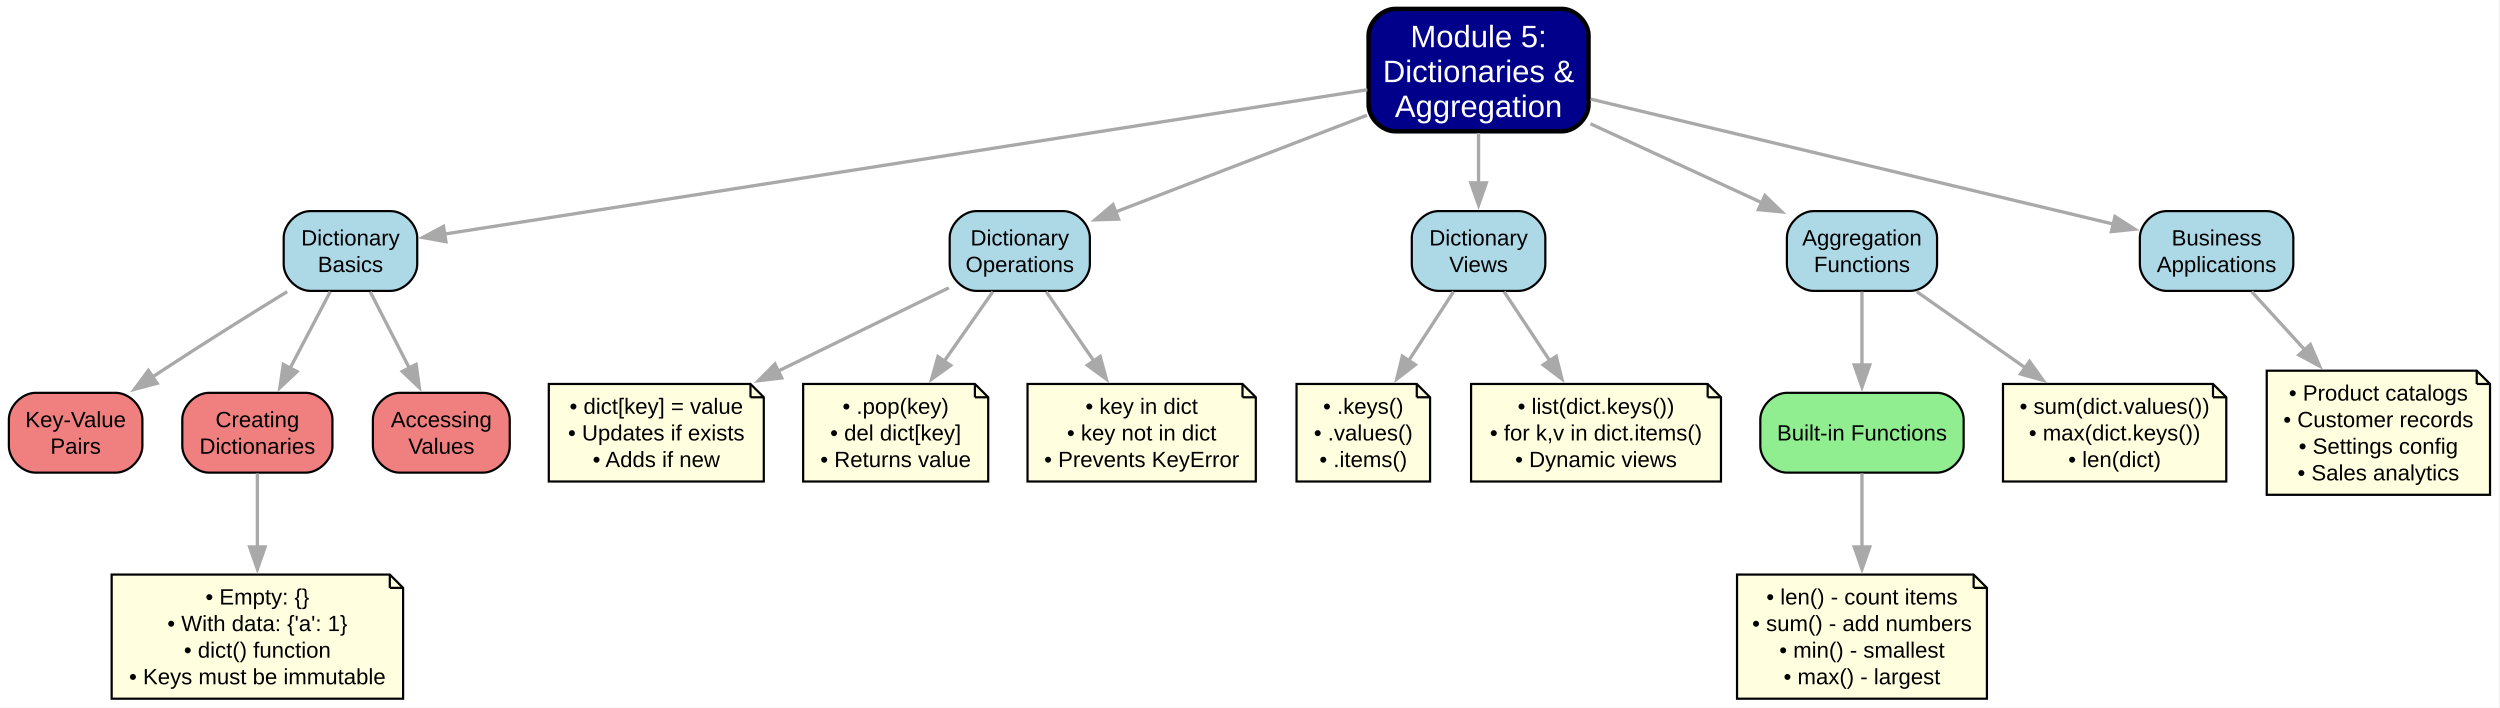
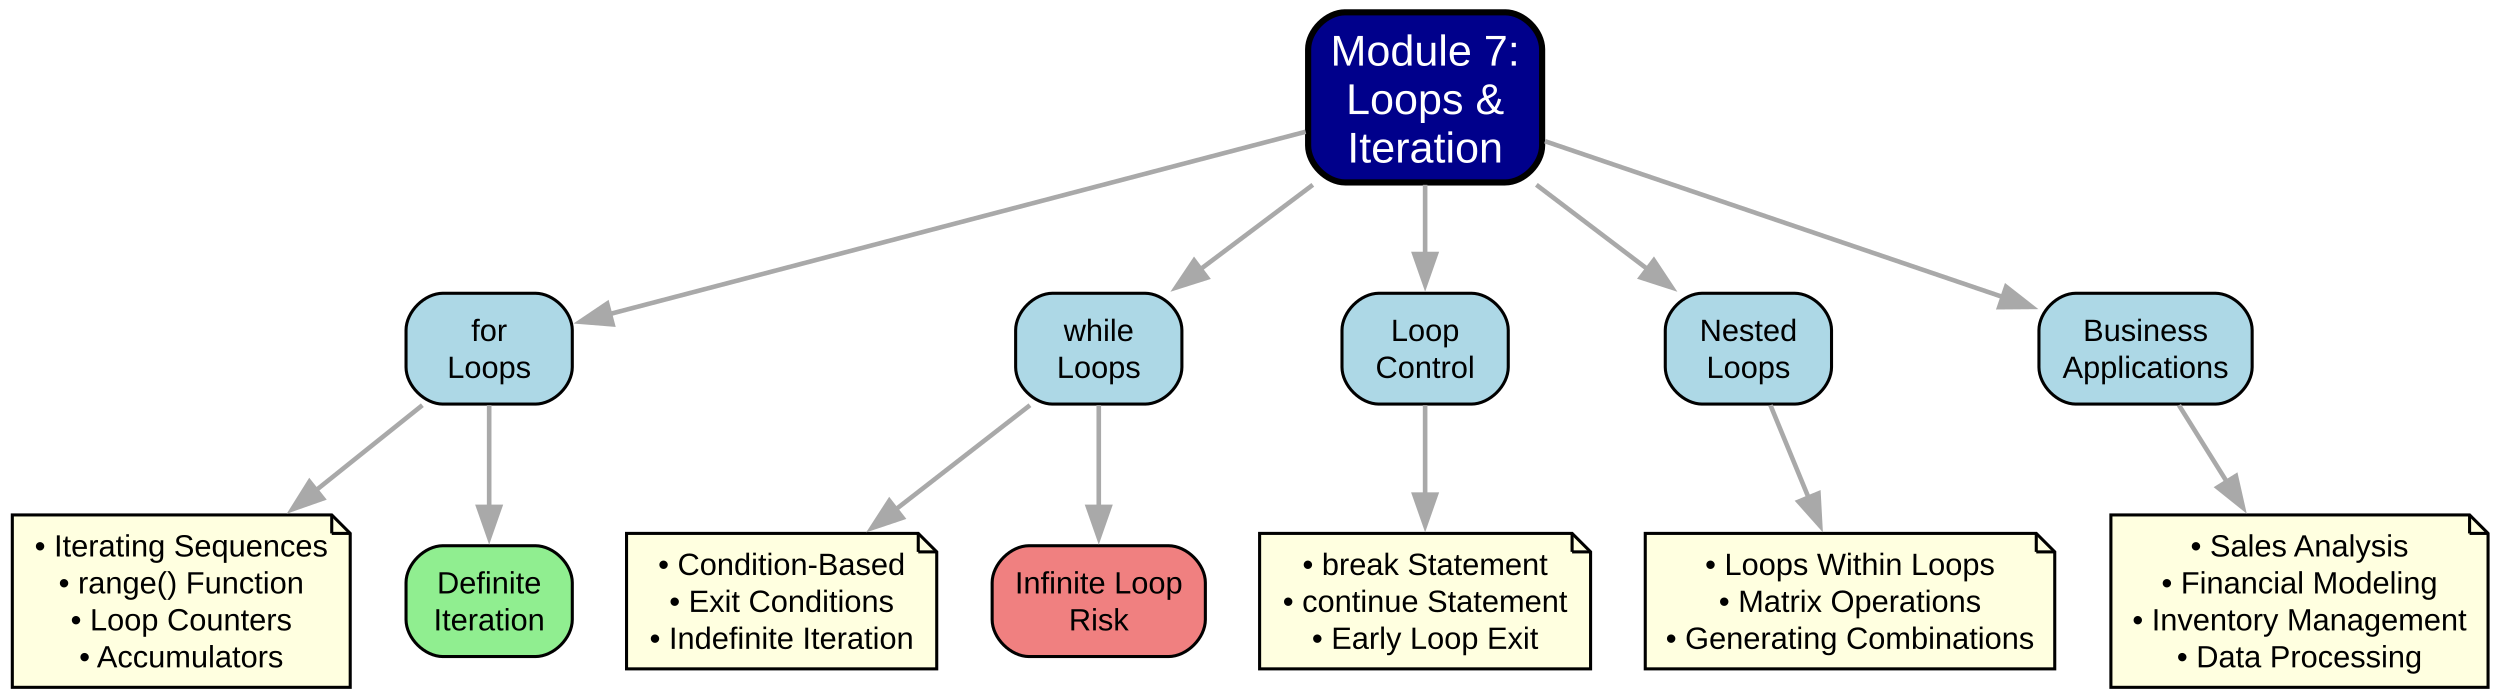
- <svg xmlns="http://www.w3.org/2000/svg" width="1128pt" height="319pt" viewBox="0.00 0.00 1128.00 319.00">
-   <g id="graph0" class="graph" transform="scale(1 1) rotate(0) translate(4 315.25)">
-     <polygon fill="white" stroke="none" points="-4,4 -4,-315.25 1123.5,-315.25 1123.5,4 -4,4" />
+ <svg xmlns="http://www.w3.org/2000/svg" width="812pt" height="227pt" viewBox="0.00 0.00 812.00 227.00">
+   <g id="graph0" class="graph" transform="scale(1 1) rotate(0) translate(4 223.25)">
+     <polygon fill="white" stroke="none" points="-4,4 -4,-223.25 808.12,-223.25 808.12,4 -4,4" />
    <g id="node1" class="node">
-       <path fill="darkblue" stroke="black" stroke-width="2" d="M700.75,-311.25C700.75,-311.25 625.5,-311.25 625.5,-311.25 619.5,-311.25 613.5,-305.25 613.5,-299.25 613.5,-299.25 613.5,-268 613.5,-268 613.5,-262 619.5,-256 625.5,-256 625.5,-256 700.75,-256 700.75,-256 706.75,-256 712.75,-262 712.75,-268 712.75,-268 712.75,-299.25 712.75,-299.25 712.75,-305.25 706.75,-311.25 700.75,-311.25" />
-       <text xml:space="preserve" text-anchor="middle" x="663.12" y="-293.95" font-family="Arial" font-size="14.00" fill="white">Module 5:</text>
-       <text xml:space="preserve" text-anchor="middle" x="663.12" y="-278.2" font-family="Arial" font-size="14.00" fill="white">Dictionaries &amp;</text>
-       <text xml:space="preserve" text-anchor="middle" x="663.12" y="-262.45" font-family="Arial" font-size="14.00" fill="white">Aggregation</text>
+       <path fill="darkblue" stroke="black" stroke-width="2" d="M484.88,-219.25C484.88,-219.25 432.88,-219.25 432.88,-219.25 426.88,-219.25 420.88,-213.25 420.88,-207.25 420.88,-207.25 420.88,-176 420.88,-176 420.88,-170 426.88,-164 432.88,-164 432.88,-164 484.88,-164 484.88,-164 490.88,-164 496.88,-170 496.88,-176 496.88,-176 496.88,-207.25 496.88,-207.25 496.88,-213.25 490.88,-219.25 484.88,-219.25" />
+       <text xml:space="preserve" text-anchor="middle" x="458.88" y="-201.95" font-family="Arial" font-size="14.00" fill="white">Module 7:</text>
+       <text xml:space="preserve" text-anchor="middle" x="458.88" y="-186.2" font-family="Arial" font-size="14.00" fill="white">Loops &amp;</text>
+       <text xml:space="preserve" text-anchor="middle" x="458.88" y="-170.45" font-family="Arial" font-size="14.00" fill="white">Iteration</text>
    </g>
    <g id="node2" class="node">
-       <path fill="lightblue" stroke="black" d="M172.25,-220C172.25,-220 136,-220 136,-220 130,-220 124,-214 124,-208 124,-208 124,-196 124,-196 124,-190 130,-184 136,-184 136,-184 172.25,-184 172.25,-184 178.25,-184 184.25,-190 184.25,-196 184.25,-196 184.25,-208 184.25,-208 184.25,-214 178.25,-220 172.25,-220" />
-       <text xml:space="preserve" text-anchor="middle" x="154.12" y="-204.5" font-family="Arial" font-size="10.00">Dictionary</text>
-       <text xml:space="preserve" text-anchor="middle" x="154.12" y="-192.5" font-family="Arial" font-size="10.00">Basics</text>
+       <path fill="lightblue" stroke="black" d="M169.88,-128C169.88,-128 139.88,-128 139.88,-128 133.88,-128 127.88,-122 127.88,-116 127.88,-116 127.88,-104 127.88,-104 127.88,-98 133.88,-92 139.88,-92 139.88,-92 169.88,-92 169.88,-92 175.88,-92 181.88,-98 181.88,-104 181.88,-104 181.88,-116 181.88,-116 181.88,-122 175.88,-128 169.88,-128" />
+       <text xml:space="preserve" text-anchor="middle" x="154.88" y="-112.5" font-family="Arial" font-size="10.00">for</text>
+       <text xml:space="preserve" text-anchor="middle" x="154.88" y="-100.5" font-family="Arial" font-size="10.00">Loops</text>
    </g>
    <g id="edge1" class="edge">
-       <path fill="none" stroke="darkgray" stroke-width="1.5" d="M612.93,-274.77C512.82,-259.11 289.95,-224.25 196.57,-209.64" />
-       <polygon fill="darkgray" stroke="darkgray" stroke-width="1.5" points="197.21,-206.2 186.79,-208.11 196.12,-213.11 197.21,-206.2" />
+       <path fill="none" stroke="darkgray" stroke-width="1.5" d="M420.06,-180.46C361.78,-165.19 252.28,-136.51 193.89,-121.22" />
+       <polygon fill="darkgray" stroke="darkgray" stroke-width="1.5" points="194.99,-117.89 184.43,-118.74 193.22,-124.66 194.99,-117.89" />
    </g>
    <g id="node3" class="node">
-       <path fill="lightblue" stroke="black" d="M475.75,-220C475.75,-220 436.5,-220 436.5,-220 430.5,-220 424.5,-214 424.5,-208 424.5,-208 424.5,-196 424.5,-196 424.5,-190 430.5,-184 436.5,-184 436.5,-184 475.75,-184 475.75,-184 481.75,-184 487.75,-190 487.75,-196 487.75,-196 487.75,-208 487.75,-208 487.75,-214 481.75,-220 475.75,-220" />
-       <text xml:space="preserve" text-anchor="middle" x="456.12" y="-204.5" font-family="Arial" font-size="10.00">Dictionary</text>
-       <text xml:space="preserve" text-anchor="middle" x="456.12" y="-192.5" font-family="Arial" font-size="10.00">Operations</text>
+       <path fill="lightblue" stroke="black" d="M367.88,-128C367.88,-128 337.88,-128 337.88,-128 331.88,-128 325.88,-122 325.88,-116 325.88,-116 325.88,-104 325.88,-104 325.88,-98 331.88,-92 337.88,-92 337.88,-92 367.88,-92 367.88,-92 373.88,-92 379.88,-98 379.88,-104 379.88,-104 379.88,-116 379.88,-116 379.88,-122 373.88,-128 367.88,-128" />
+       <text xml:space="preserve" text-anchor="middle" x="352.88" y="-112.5" font-family="Arial" font-size="10.00">while</text>
+       <text xml:space="preserve" text-anchor="middle" x="352.88" y="-100.5" font-family="Arial" font-size="10.00">Loops</text>
    </g>
    <g id="edge2" class="edge">
-       <path fill="none" stroke="darkgray" stroke-width="1.5" d="M612.75,-263.25C577.96,-249.87 532.18,-232.26 499.11,-219.53" />
-       <polygon fill="darkgray" stroke="darkgray" stroke-width="1.5" points="500.69,-216.39 490.1,-216.07 498.17,-222.92 500.69,-216.39" />
+       <path fill="none" stroke="darkgray" stroke-width="1.5" d="M422.4,-163.22C410.54,-154.32 397.45,-144.49 385.87,-135.78" />
+       <polygon fill="darkgray" stroke="darkgray" stroke-width="1.5" points="388.05,-133.05 377.95,-129.84 383.85,-138.64 388.05,-133.05" />
    </g>
    <g id="node4" class="node">
-       <path fill="lightblue" stroke="black" d="M681.25,-220C681.25,-220 645,-220 645,-220 639,-220 633,-214 633,-208 633,-208 633,-196 633,-196 633,-190 639,-184 645,-184 645,-184 681.25,-184 681.25,-184 687.25,-184 693.25,-190 693.25,-196 693.25,-196 693.25,-208 693.25,-208 693.25,-214 687.25,-220 681.25,-220" />
-       <text xml:space="preserve" text-anchor="middle" x="663.12" y="-204.5" font-family="Arial" font-size="10.00">Dictionary</text>
-       <text xml:space="preserve" text-anchor="middle" x="663.12" y="-192.5" font-family="Arial" font-size="10.00">Views</text>
+       <path fill="lightblue" stroke="black" d="M473.88,-128C473.88,-128 443.88,-128 443.88,-128 437.88,-128 431.88,-122 431.88,-116 431.88,-116 431.88,-104 431.88,-104 431.88,-98 437.88,-92 443.88,-92 443.88,-92 473.88,-92 473.88,-92 479.88,-92 485.88,-98 485.88,-104 485.88,-104 485.88,-116 485.88,-116 485.88,-122 479.88,-128 473.88,-128" />
+       <text xml:space="preserve" text-anchor="middle" x="458.88" y="-112.5" font-family="Arial" font-size="10.00">Loop</text>
+       <text xml:space="preserve" text-anchor="middle" x="458.88" y="-100.5" font-family="Arial" font-size="10.00">Control</text>
    </g>
    <g id="edge3" class="edge">
-       <path fill="none" stroke="darkgray" stroke-width="1.5" d="M663.12,-255.22C663.12,-247.93 663.12,-240.03 663.12,-232.63" />
-       <polygon fill="darkgray" stroke="darkgray" stroke-width="1.5" points="666.63,-232.74 663.13,-222.74 659.63,-232.74 666.63,-232.74" />
+       <path fill="none" stroke="darkgray" stroke-width="1.5" d="M458.88,-163.22C458.88,-155.93 458.88,-148.03 458.88,-140.63" />
+       <polygon fill="darkgray" stroke="darkgray" stroke-width="1.5" points="462.38,-140.74 458.88,-130.74 455.38,-140.74 462.38,-140.74" />
    </g>
    <g id="node5" class="node">
-       <path fill="lightblue" stroke="black" d="M858,-220C858,-220 814.25,-220 814.25,-220 808.25,-220 802.25,-214 802.25,-208 802.25,-208 802.25,-196 802.25,-196 802.25,-190 808.25,-184 814.25,-184 814.25,-184 858,-184 858,-184 864,-184 870,-190 870,-196 870,-196 870,-208 870,-208 870,-214 864,-220 858,-220" />
-       <text xml:space="preserve" text-anchor="middle" x="836.12" y="-204.5" font-family="Arial" font-size="10.00">Aggregation</text>
-       <text xml:space="preserve" text-anchor="middle" x="836.12" y="-192.5" font-family="Arial" font-size="10.00">Functions</text>
+       <path fill="lightblue" stroke="black" d="M578.88,-128C578.88,-128 548.88,-128 548.88,-128 542.88,-128 536.88,-122 536.88,-116 536.88,-116 536.88,-104 536.88,-104 536.88,-98 542.88,-92 548.88,-92 548.88,-92 578.88,-92 578.88,-92 584.88,-92 590.88,-98 590.88,-104 590.88,-104 590.88,-116 590.88,-116 590.88,-122 584.88,-128 578.88,-128" />
+       <text xml:space="preserve" text-anchor="middle" x="563.88" y="-112.5" font-family="Arial" font-size="10.00">Nested</text>
+       <text xml:space="preserve" text-anchor="middle" x="563.88" y="-100.5" font-family="Arial" font-size="10.00">Loops</text>
    </g>
    <g id="edge4" class="edge">
-       <path fill="none" stroke="darkgray" stroke-width="1.5" d="M713.63,-259.38C738.17,-248.09 767.41,-234.63 791.17,-223.69" />
-       <polygon fill="darkgray" stroke="darkgray" stroke-width="1.5" points="792.32,-227.02 799.94,-219.65 789.39,-220.66 792.32,-227.02" />
+       <path fill="none" stroke="darkgray" stroke-width="1.5" d="M495.01,-163.22C506.76,-154.32 519.72,-144.49 531.19,-135.78" />
+       <polygon fill="darkgray" stroke="darkgray" stroke-width="1.5" points="533.17,-138.68 539.02,-129.85 528.94,-133.1 533.17,-138.68" />
    </g>
    <g id="node6" class="node">
-       <path fill="lightblue" stroke="black" d="M1018.75,-220C1018.75,-220 973.5,-220 973.5,-220 967.5,-220 961.5,-214 961.5,-208 961.5,-208 961.5,-196 961.5,-196 961.5,-190 967.5,-184 973.5,-184 973.5,-184 1018.75,-184 1018.75,-184 1024.75,-184 1030.75,-190 1030.75,-196 1030.75,-196 1030.75,-208 1030.75,-208 1030.75,-214 1024.75,-220 1018.75,-220" />
-       <text xml:space="preserve" text-anchor="middle" x="996.12" y="-204.5" font-family="Arial" font-size="10.00">Business</text>
-       <text xml:space="preserve" text-anchor="middle" x="996.12" y="-192.5" font-family="Arial" font-size="10.00">Applications</text>
+       <path fill="lightblue" stroke="black" d="M715.5,-128C715.5,-128 670.25,-128 670.25,-128 664.25,-128 658.25,-122 658.25,-116 658.25,-116 658.25,-104 658.25,-104 658.25,-98 664.25,-92 670.25,-92 670.25,-92 715.5,-92 715.5,-92 721.5,-92 727.5,-98 727.5,-104 727.5,-104 727.5,-116 727.5,-116 727.5,-122 721.5,-128 715.5,-128" />
+       <text xml:space="preserve" text-anchor="middle" x="692.88" y="-112.5" font-family="Arial" font-size="10.00">Business</text>
+       <text xml:space="preserve" text-anchor="middle" x="692.88" y="-100.5" font-family="Arial" font-size="10.00">Applications</text>
    </g>
    <g id="edge5" class="edge">
-       <path fill="none" stroke="darkgray" stroke-width="1.5" d="M713.7,-270.53C777.84,-255.2 887.53,-228.97 949.65,-214.11" />
-       <polygon fill="darkgray" stroke="darkgray" stroke-width="1.5" points="950.29,-217.56 959.2,-211.83 948.66,-210.75 950.29,-217.56" />
+       <path fill="none" stroke="darkgray" stroke-width="1.5" d="M497.78,-177.39C538.73,-163.45 603.17,-141.52 646.68,-126.72" />
+       <polygon fill="darkgray" stroke="darkgray" stroke-width="1.5" points="647.59,-130.1 655.93,-123.57 645.34,-123.48 647.59,-130.1" />
    </g>
    <g id="node7" class="node">
-       <path fill="lightcoral" stroke="black" d="M48.25,-138C48.25,-138 12,-138 12,-138 6,-138 0,-132 0,-126 0,-126 0,-114 0,-114 0,-108 6,-102 12,-102 12,-102 48.25,-102 48.25,-102 54.25,-102 60.25,-108 60.25,-114 60.25,-114 60.25,-126 60.25,-126 60.25,-132 54.25,-138 48.25,-138" />
-       <text xml:space="preserve" text-anchor="middle" x="30.12" y="-122.5" font-family="Arial" font-size="10.00">Key-Value</text>
-       <text xml:space="preserve" text-anchor="middle" x="30.12" y="-110.5" font-family="Arial" font-size="10.00">Pairs</text>
+       <polygon fill="lightyellow" stroke="black" points="103.75,-56 0,-56 0,0 109.75,0 109.75,-50 103.75,-56" />
+       <polyline fill="none" stroke="black" points="103.75,-56 103.75,-50" />
+       <polyline fill="none" stroke="black" points="109.75,-50 103.75,-50" />
+       <text xml:space="preserve" text-anchor="middle" x="54.88" y="-42.5" font-family="Arial" font-size="10.00">• Iterating Sequences</text>
+       <text xml:space="preserve" text-anchor="middle" x="54.88" y="-30.5" font-family="Arial" font-size="10.00">• range() Function</text>
+       <text xml:space="preserve" text-anchor="middle" x="54.88" y="-18.5" font-family="Arial" font-size="10.00">• Loop Counters</text>
+       <text xml:space="preserve" text-anchor="middle" x="54.88" y="-6.5" font-family="Arial" font-size="10.00">• Accumulators</text>
    </g>
    <g id="edge6" class="edge">
-       <path fill="none" stroke="darkgray" stroke-width="1.5" d="M125.58,-183.67C108.98,-173.48 87.73,-160.23 69.12,-148 67.66,-147.04 66.17,-146.05 64.67,-145.05" />
-       <polygon fill="darkgray" stroke="darkgray" stroke-width="1.5" points="66.88,-142.31 56.64,-139.59 62.95,-148.11 66.88,-142.31" />
+       <path fill="none" stroke="darkgray" stroke-width="1.5" d="M133.18,-91.64C123.02,-83.52 110.55,-73.54 98.57,-63.95" />
+       <polygon fill="darkgray" stroke="darkgray" stroke-width="1.5" points="100.88,-61.32 90.89,-57.81 96.51,-66.79 100.88,-61.32" />
    </g>
    <g id="node8" class="node">
-       <path fill="lightcoral" stroke="black" d="M134,-138C134,-138 90.25,-138 90.25,-138 84.25,-138 78.25,-132 78.25,-126 78.25,-126 78.25,-114 78.25,-114 78.25,-108 84.25,-102 90.25,-102 90.25,-102 134,-102 134,-102 140,-102 146,-108 146,-114 146,-114 146,-126 146,-126 146,-132 140,-138 134,-138" />
-       <text xml:space="preserve" text-anchor="middle" x="112.12" y="-122.5" font-family="Arial" font-size="10.00">Creating</text>
-       <text xml:space="preserve" text-anchor="middle" x="112.12" y="-110.5" font-family="Arial" font-size="10.00">Dictionaries</text>
+       <path fill="lightgreen" stroke="black" d="M169.88,-46C169.88,-46 139.88,-46 139.88,-46 133.88,-46 127.88,-40 127.88,-34 127.88,-34 127.88,-22 127.88,-22 127.88,-16 133.88,-10 139.88,-10 139.88,-10 169.88,-10 169.88,-10 175.88,-10 181.88,-16 181.88,-22 181.88,-22 181.88,-34 181.88,-34 181.88,-40 175.88,-46 169.88,-46" />
+       <text xml:space="preserve" text-anchor="middle" x="154.88" y="-30.5" font-family="Arial" font-size="10.00">Definite</text>
+       <text xml:space="preserve" text-anchor="middle" x="154.88" y="-18.5" font-family="Arial" font-size="10.00">Iteration</text>
    </g>
    <g id="edge7" class="edge">
-       <path fill="none" stroke="darkgray" stroke-width="1.5" d="M145.01,-183.64C139.73,-173.58 132.95,-160.66 126.92,-149.18" />
-       <polygon fill="darkgray" stroke="darkgray" stroke-width="1.5" points="130.02,-147.56 122.28,-140.34 123.83,-150.82 130.02,-147.56" />
+       <path fill="none" stroke="darkgray" stroke-width="1.5" d="M154.88,-91.64C154.88,-81.89 154.88,-69.47 154.88,-58.26" />
+       <polygon fill="darkgray" stroke="darkgray" stroke-width="1.5" points="158.38,-58.6 154.88,-48.6 151.38,-58.6 158.38,-58.6" />
    </g>
    <g id="node9" class="node">
-       <path fill="lightcoral" stroke="black" d="M214,-138C214,-138 176.25,-138 176.25,-138 170.25,-138 164.25,-132 164.25,-126 164.25,-126 164.25,-114 164.25,-114 164.25,-108 170.25,-102 176.25,-102 176.25,-102 214,-102 214,-102 220,-102 226,-108 226,-114 226,-114 226,-126 226,-126 226,-132 220,-138 214,-138" />
-       <text xml:space="preserve" text-anchor="middle" x="195.12" y="-122.5" font-family="Arial" font-size="10.00">Accessing</text>
-       <text xml:space="preserve" text-anchor="middle" x="195.12" y="-110.5" font-family="Arial" font-size="10.00">Values</text>
+       <polygon fill="lightyellow" stroke="black" points="294.25,-50 199.5,-50 199.5,-6 300.25,-6 300.25,-44 294.25,-50" />
+       <polyline fill="none" stroke="black" points="294.25,-50 294.25,-44" />
+       <polyline fill="none" stroke="black" points="300.25,-44 294.25,-44" />
+       <text xml:space="preserve" text-anchor="middle" x="249.88" y="-36.5" font-family="Arial" font-size="10.00">• Condition-Based</text>
+       <text xml:space="preserve" text-anchor="middle" x="249.88" y="-24.5" font-family="Arial" font-size="10.00">• Exit Conditions</text>
+       <text xml:space="preserve" text-anchor="middle" x="249.88" y="-12.5" font-family="Arial" font-size="10.00">• Indefinite Iteration</text>
    </g>
    <g id="edge8" class="edge">
-       <path fill="none" stroke="darkgray" stroke-width="1.5" d="M163.02,-183.64C168.18,-173.58 174.8,-160.66 180.68,-149.18" />
-       <polygon fill="darkgray" stroke="darkgray" stroke-width="1.5" points="183.76,-150.84 185.21,-140.35 177.53,-147.65 183.76,-150.84" />
+       <path fill="none" stroke="darkgray" stroke-width="1.5" d="M330.53,-91.64C317.71,-81.69 301.31,-68.95 286.65,-57.56" />
+       <polygon fill="darkgray" stroke="darkgray" stroke-width="1.5" points="289.15,-55.08 279.11,-51.71 284.86,-60.6 289.15,-55.08" />
+     </g>
+     <g id="node10" class="node">
+       <path fill="lightcoral" stroke="black" d="M375.5,-46C375.5,-46 330.25,-46 330.25,-46 324.25,-46 318.25,-40 318.25,-34 318.25,-34 318.25,-22 318.25,-22 318.25,-16 324.25,-10 330.25,-10 330.25,-10 375.5,-10 375.5,-10 381.5,-10 387.5,-16 387.5,-22 387.5,-22 387.5,-34 387.5,-34 387.5,-40 381.5,-46 375.5,-46" />
+       <text xml:space="preserve" text-anchor="middle" x="352.88" y="-30.5" font-family="Arial" font-size="10.00">Infinite Loop</text>
+       <text xml:space="preserve" text-anchor="middle" x="352.88" y="-18.5" font-family="Arial" font-size="10.00">Risk</text>
+     </g>
+     <g id="edge9" class="edge">
+       <path fill="none" stroke="darkgray" stroke-width="1.5" d="M352.88,-91.64C352.88,-81.89 352.88,-69.47 352.88,-58.26" />
+       <polygon fill="darkgray" stroke="darkgray" stroke-width="1.5" points="356.38,-58.6 352.88,-48.6 349.38,-58.6 356.38,-58.6" />
    </g>
    <g id="node11" class="node">
-       <polygon fill="lightyellow" stroke="black" points="334.62,-142 243.62,-142 243.62,-98 340.62,-98 340.62,-136 334.62,-142" />
-       <polyline fill="none" stroke="black" points="334.62,-142 334.62,-136" />
-       <polyline fill="none" stroke="black" points="340.62,-136 334.62,-136" />
-       <text xml:space="preserve" text-anchor="middle" x="292.12" y="-128.5" font-family="Arial" font-size="10.00">• dict[key] = value</text>
-       <text xml:space="preserve" text-anchor="middle" x="292.12" y="-116.5" font-family="Arial" font-size="10.00">• Updates if exists</text>
-       <text xml:space="preserve" text-anchor="middle" x="292.12" y="-104.5" font-family="Arial" font-size="10.00">• Adds if new</text>
+       <polygon fill="lightyellow" stroke="black" points="506.62,-50 405.12,-50 405.12,-6 512.62,-6 512.62,-44 506.62,-50" />
+       <polyline fill="none" stroke="black" points="506.62,-50 506.62,-44" />
+       <polyline fill="none" stroke="black" points="512.62,-44 506.62,-44" />
+       <text xml:space="preserve" text-anchor="middle" x="458.88" y="-36.5" font-family="Arial" font-size="10.00">• break Statement</text>
+       <text xml:space="preserve" text-anchor="middle" x="458.88" y="-24.5" font-family="Arial" font-size="10.00">• continue Statement</text>
+       <text xml:space="preserve" text-anchor="middle" x="458.88" y="-12.5" font-family="Arial" font-size="10.00">• Early Loop Exit</text>
    </g>
    <g id="edge10" class="edge">
-       <path fill="none" stroke="darkgray" stroke-width="1.5" d="M424.11,-185.39C402.17,-174.68 372.51,-160.21 346.86,-147.7" />
-       <polygon fill="darkgray" stroke="darkgray" stroke-width="1.5" points="348.72,-144.71 338.19,-143.47 345.65,-151 348.72,-144.71" />
+       <path fill="none" stroke="darkgray" stroke-width="1.5" d="M458.88,-91.64C458.88,-83.11 458.88,-72.53 458.88,-62.51" />
+       <polygon fill="darkgray" stroke="darkgray" stroke-width="1.5" points="462.38,-62.58 458.88,-52.58 455.38,-62.58 462.38,-62.58" />
    </g>
    <g id="node12" class="node">
-       <polygon fill="lightyellow" stroke="black" points="435.88,-142 358.38,-142 358.38,-98 441.88,-98 441.88,-136 435.88,-142" />
-       <polyline fill="none" stroke="black" points="435.88,-142 435.88,-136" />
-       <polyline fill="none" stroke="black" points="441.88,-136 435.88,-136" />
-       <text xml:space="preserve" text-anchor="middle" x="400.12" y="-128.5" font-family="Arial" font-size="10.00">• .pop(key)</text>
-       <text xml:space="preserve" text-anchor="middle" x="400.12" y="-116.5" font-family="Arial" font-size="10.00">• del dict[key]</text>
-       <text xml:space="preserve" text-anchor="middle" x="400.12" y="-104.5" font-family="Arial" font-size="10.00">• Returns value</text>
+       <polygon fill="lightyellow" stroke="black" points="657.38,-50 530.38,-50 530.38,-6 663.38,-6 663.38,-44 657.38,-50" />
+       <polyline fill="none" stroke="black" points="657.38,-50 657.38,-44" />
+       <polyline fill="none" stroke="black" points="663.38,-44 657.38,-44" />
+       <text xml:space="preserve" text-anchor="middle" x="596.88" y="-36.5" font-family="Arial" font-size="10.00">• Loops Within Loops</text>
+       <text xml:space="preserve" text-anchor="middle" x="596.88" y="-24.5" font-family="Arial" font-size="10.00">• Matrix Operations</text>
+       <text xml:space="preserve" text-anchor="middle" x="596.88" y="-12.5" font-family="Arial" font-size="10.00">• Generating Combinations</text>
    </g>
    <g id="edge11" class="edge">
-       <path fill="none" stroke="darkgray" stroke-width="1.5" d="M443.97,-183.64C437.54,-174.45 429.44,-162.87 421.95,-152.18" />
-       <polygon fill="darkgray" stroke="darkgray" stroke-width="1.5" points="424.95,-150.36 416.35,-144.17 419.21,-154.37 424.95,-150.36" />
+       <path fill="none" stroke="darkgray" stroke-width="1.5" d="M571.04,-91.64C574.67,-82.83 579.21,-71.82 583.46,-61.51" />
+       <polygon fill="darkgray" stroke="darkgray" stroke-width="1.5" points="586.64,-62.99 587.22,-52.41 580.17,-60.32 586.64,-62.99" />
    </g>
    <g id="node13" class="node">
-       <polygon fill="lightyellow" stroke="black" points="556.62,-142 459.62,-142 459.62,-98 562.62,-98 562.62,-136 556.62,-142" />
-       <polyline fill="none" stroke="black" points="556.62,-142 556.62,-136" />
-       <polyline fill="none" stroke="black" points="562.62,-136 556.62,-136" />
-       <text xml:space="preserve" text-anchor="middle" x="511.12" y="-128.5" font-family="Arial" font-size="10.00">• key in dict</text>
-       <text xml:space="preserve" text-anchor="middle" x="511.12" y="-116.5" font-family="Arial" font-size="10.00">• key not in dict</text>
-       <text xml:space="preserve" text-anchor="middle" x="511.12" y="-104.5" font-family="Arial" font-size="10.00">• Prevents KeyError</text>
+       <polygon fill="lightyellow" stroke="black" points="798.12,-56 681.62,-56 681.62,0 804.12,0 804.12,-50 798.12,-56" />
+       <polyline fill="none" stroke="black" points="798.12,-56 798.12,-50" />
+       <polyline fill="none" stroke="black" points="804.12,-50 798.12,-50" />
+       <text xml:space="preserve" text-anchor="middle" x="742.88" y="-42.5" font-family="Arial" font-size="10.00">• Sales Analysis</text>
+       <text xml:space="preserve" text-anchor="middle" x="742.88" y="-30.5" font-family="Arial" font-size="10.00">• Financial Modeling</text>
+       <text xml:space="preserve" text-anchor="middle" x="742.88" y="-18.5" font-family="Arial" font-size="10.00">• Inventory Management</text>
+       <text xml:space="preserve" text-anchor="middle" x="742.88" y="-6.5" font-family="Arial" font-size="10.00">• Data Processing</text>
    </g>
    <g id="edge12" class="edge">
-       <path fill="none" stroke="darkgray" stroke-width="1.5" d="M468.06,-183.64C474.38,-174.45 482.34,-162.87 489.69,-152.18" />
-       <polygon fill="darkgray" stroke="darkgray" stroke-width="1.5" points="492.4,-154.41 495.19,-144.18 486.64,-150.44 492.4,-154.41" />
-     </g>
-     <g id="node14" class="node">
-       <polygon fill="lightyellow" stroke="black" points="635.25,-142 581,-142 581,-98 641.25,-98 641.25,-136 635.25,-142" />
-       <polyline fill="none" stroke="black" points="635.25,-142 635.25,-136" />
-       <polyline fill="none" stroke="black" points="641.25,-136 635.25,-136" />
-       <text xml:space="preserve" text-anchor="middle" x="611.12" y="-128.5" font-family="Arial" font-size="10.00">• .keys()</text>
-       <text xml:space="preserve" text-anchor="middle" x="611.12" y="-116.5" font-family="Arial" font-size="10.00">• .values()</text>
-       <text xml:space="preserve" text-anchor="middle" x="611.12" y="-104.5" font-family="Arial" font-size="10.00">• .items()</text>
-     </g>
-     <g id="edge13" class="edge">
-       <path fill="none" stroke="darkgray" stroke-width="1.5" d="M651.84,-183.64C645.93,-174.54 638.5,-163.11 631.61,-152.52" />
-       <polygon fill="darkgray" stroke="darkgray" stroke-width="1.5" points="634.6,-150.69 626.22,-144.22 628.73,-154.51 634.6,-150.69" />
-     </g>
-     <g id="node15" class="node">
-       <polygon fill="lightyellow" stroke="black" points="766.5,-142 659.75,-142 659.75,-98 772.5,-98 772.5,-136 766.5,-142" />
-       <polyline fill="none" stroke="black" points="766.5,-142 766.5,-136" />
-       <polyline fill="none" stroke="black" points="772.5,-136 766.5,-136" />
-       <text xml:space="preserve" text-anchor="middle" x="716.12" y="-128.5" font-family="Arial" font-size="10.00">• list(dict.keys())</text>
-       <text xml:space="preserve" text-anchor="middle" x="716.12" y="-116.5" font-family="Arial" font-size="10.00">• for k,v in dict.items()</text>
-       <text xml:space="preserve" text-anchor="middle" x="716.12" y="-104.5" font-family="Arial" font-size="10.00">• Dynamic views</text>
-     </g>
-     <g id="edge14" class="edge">
-       <path fill="none" stroke="darkgray" stroke-width="1.5" d="M674.63,-183.64C680.65,-174.54 688.23,-163.11 695.25,-152.52" />
-       <polygon fill="darkgray" stroke="darkgray" stroke-width="1.5" points="698.15,-154.48 700.75,-144.21 692.31,-150.61 698.15,-154.48" />
-     </g>
-     <g id="node16" class="node">
-       <path fill="lightgreen" stroke="black" d="M870,-138C870,-138 802.25,-138 802.25,-138 796.25,-138 790.25,-132 790.25,-126 790.25,-126 790.25,-114 790.25,-114 790.25,-108 796.25,-102 802.25,-102 802.25,-102 870,-102 870,-102 876,-102 882,-108 882,-114 882,-114 882,-126 882,-126 882,-132 876,-138 870,-138" />
-       <text xml:space="preserve" text-anchor="middle" x="836.12" y="-116.5" font-family="Arial" font-size="10.00">Built-in Functions</text>
-     </g>
-     <g id="edge15" class="edge">
-       <path fill="none" stroke="darkgray" stroke-width="1.5" d="M836.12,-183.64C836.12,-173.89 836.12,-161.47 836.12,-150.26" />
-       <polygon fill="darkgray" stroke="darkgray" stroke-width="1.5" points="839.63,-150.6 836.13,-140.6 832.63,-150.6 839.63,-150.6" />
-     </g>
-     <g id="node18" class="node">
-       <polygon fill="lightyellow" stroke="black" points="994.5,-142 899.75,-142 899.75,-98 1000.5,-98 1000.5,-136 994.5,-142" />
-       <polyline fill="none" stroke="black" points="994.5,-142 994.5,-136" />
-       <polyline fill="none" stroke="black" points="1000.5,-136 994.5,-136" />
-       <text xml:space="preserve" text-anchor="middle" x="950.12" y="-128.5" font-family="Arial" font-size="10.00">• sum(dict.values())</text>
-       <text xml:space="preserve" text-anchor="middle" x="950.12" y="-116.5" font-family="Arial" font-size="10.00">• max(dict.keys())</text>
-       <text xml:space="preserve" text-anchor="middle" x="950.12" y="-104.5" font-family="Arial" font-size="10.00">• len(dict)</text>
-     </g>
-     <g id="edge16" class="edge">
-       <path fill="none" stroke="darkgray" stroke-width="1.5" d="M860.86,-183.64C875.18,-173.59 893.54,-160.71 909.89,-149.24" />
-       <polygon fill="darkgray" stroke="darkgray" stroke-width="1.5" points="911.72,-152.23 917.89,-143.62 907.7,-146.5 911.72,-152.23" />
-     </g>
-     <g id="node19" class="node">
-       <polygon fill="lightyellow" stroke="black" points="1113.5,-148 1018.75,-148 1018.75,-92 1119.5,-92 1119.5,-142 1113.5,-148" />
-       <polyline fill="none" stroke="black" points="1113.5,-148 1113.5,-142" />
-       <polyline fill="none" stroke="black" points="1119.5,-142 1113.5,-142" />
-       <text xml:space="preserve" text-anchor="middle" x="1069.12" y="-134.5" font-family="Arial" font-size="10.00">• Product catalogs</text>
-       <text xml:space="preserve" text-anchor="middle" x="1069.12" y="-122.5" font-family="Arial" font-size="10.00">• Customer records</text>
-       <text xml:space="preserve" text-anchor="middle" x="1069.12" y="-110.5" font-family="Arial" font-size="10.00">• Settings config</text>
-       <text xml:space="preserve" text-anchor="middle" x="1069.12" y="-98.5" font-family="Arial" font-size="10.00">• Sales analytics</text>
-     </g>
-     <g id="edge18" class="edge">
-       <path fill="none" stroke="darkgray" stroke-width="1.5" d="M1011.96,-183.64C1019.01,-175.92 1027.59,-166.52 1035.93,-157.38" />
-       <polygon fill="darkgray" stroke="darkgray" stroke-width="1.5" points="1038.44,-159.81 1042.6,-150.07 1033.27,-155.1 1038.44,-159.81" />
-     </g>
-     <g id="node10" class="node">
-       <polygon fill="lightyellow" stroke="black" points="171.88,-56 46.38,-56 46.38,0 177.88,0 177.88,-50 171.88,-56" />
-       <polyline fill="none" stroke="black" points="171.88,-56 171.88,-50" />
-       <polyline fill="none" stroke="black" points="177.88,-50 171.88,-50" />
-       <text xml:space="preserve" text-anchor="middle" x="112.12" y="-42.5" font-family="Arial" font-size="10.00">• Empty: {}</text>
-       <text xml:space="preserve" text-anchor="middle" x="112.12" y="-30.5" font-family="Arial" font-size="10.00">• With data: {'a': 1}</text>
-       <text xml:space="preserve" text-anchor="middle" x="112.12" y="-18.5" font-family="Arial" font-size="10.00">• dict() function</text>
-       <text xml:space="preserve" text-anchor="middle" x="112.12" y="-6.5" font-family="Arial" font-size="10.00">• Keys must be immutable</text>
-     </g>
-     <g id="edge9" class="edge">
-       <path fill="none" stroke="darkgray" stroke-width="1.5" d="M112.12,-101.65C112.12,-92.19 112.12,-80.08 112.12,-68.47" />
-       <polygon fill="darkgray" stroke="darkgray" stroke-width="1.5" points="115.63,-68.49 112.13,-58.49 108.63,-68.49 115.63,-68.49" />
-     </g>
-     <g id="node17" class="node">
-       <polygon fill="lightyellow" stroke="black" points="886.5,-56 779.75,-56 779.75,0 892.5,0 892.5,-50 886.5,-56" />
-       <polyline fill="none" stroke="black" points="886.5,-56 886.5,-50" />
-       <polyline fill="none" stroke="black" points="892.5,-50 886.5,-50" />
-       <text xml:space="preserve" text-anchor="middle" x="836.12" y="-42.5" font-family="Arial" font-size="10.00">• len() - count items</text>
-       <text xml:space="preserve" text-anchor="middle" x="836.12" y="-30.5" font-family="Arial" font-size="10.00">• sum() - add numbers</text>
-       <text xml:space="preserve" text-anchor="middle" x="836.12" y="-18.5" font-family="Arial" font-size="10.00">• min() - smallest</text>
-       <text xml:space="preserve" text-anchor="middle" x="836.12" y="-6.5" font-family="Arial" font-size="10.00">• max() - largest</text>
-     </g>
-     <g id="edge17" class="edge">
-       <path fill="none" stroke="darkgray" stroke-width="1.5" d="M836.12,-101.65C836.12,-92.19 836.12,-80.08 836.12,-68.47" />
-       <polygon fill="darkgray" stroke="darkgray" stroke-width="1.5" points="839.63,-68.49 836.13,-58.49 832.63,-68.49 839.63,-68.49" />
+       <path fill="none" stroke="darkgray" stroke-width="1.5" d="M703.72,-91.64C708.35,-84.24 713.94,-75.3 719.42,-66.52" />
+       <polygon fill="darkgray" stroke="darkgray" stroke-width="1.5" points="722.22,-68.65 724.55,-58.32 716.28,-64.94 722.22,-68.65" />
    </g>
  </g>
</svg>
